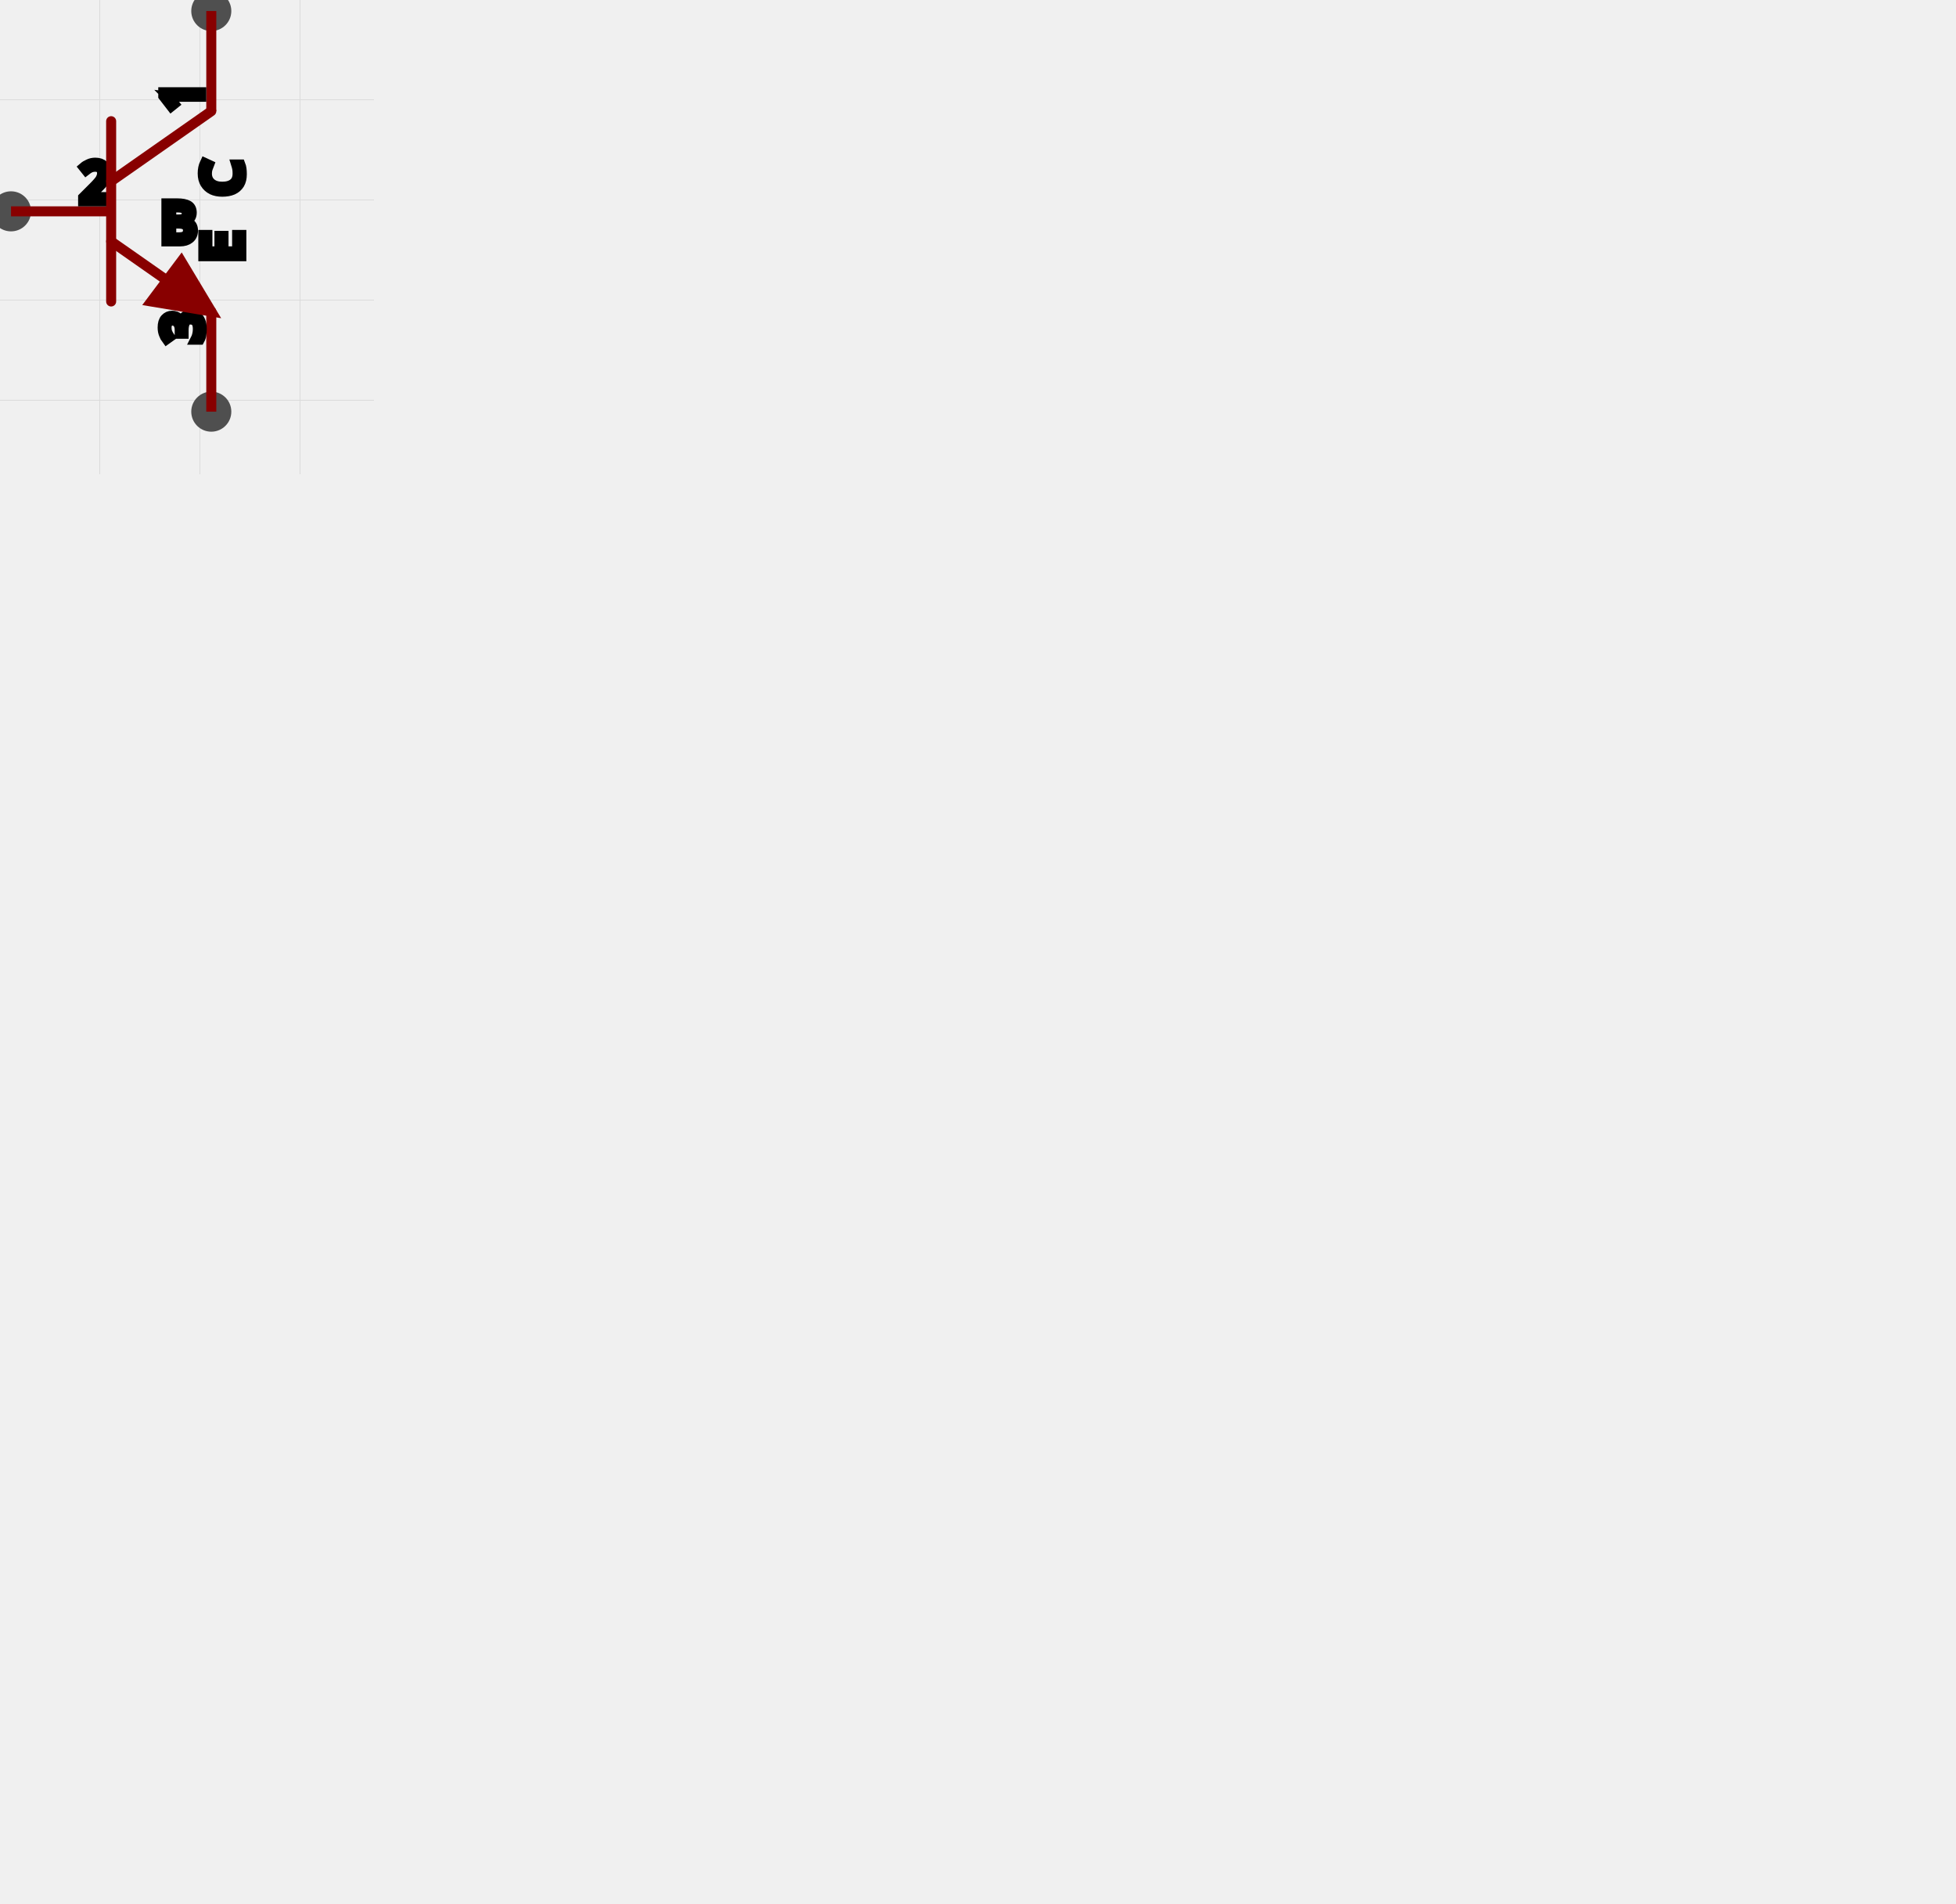
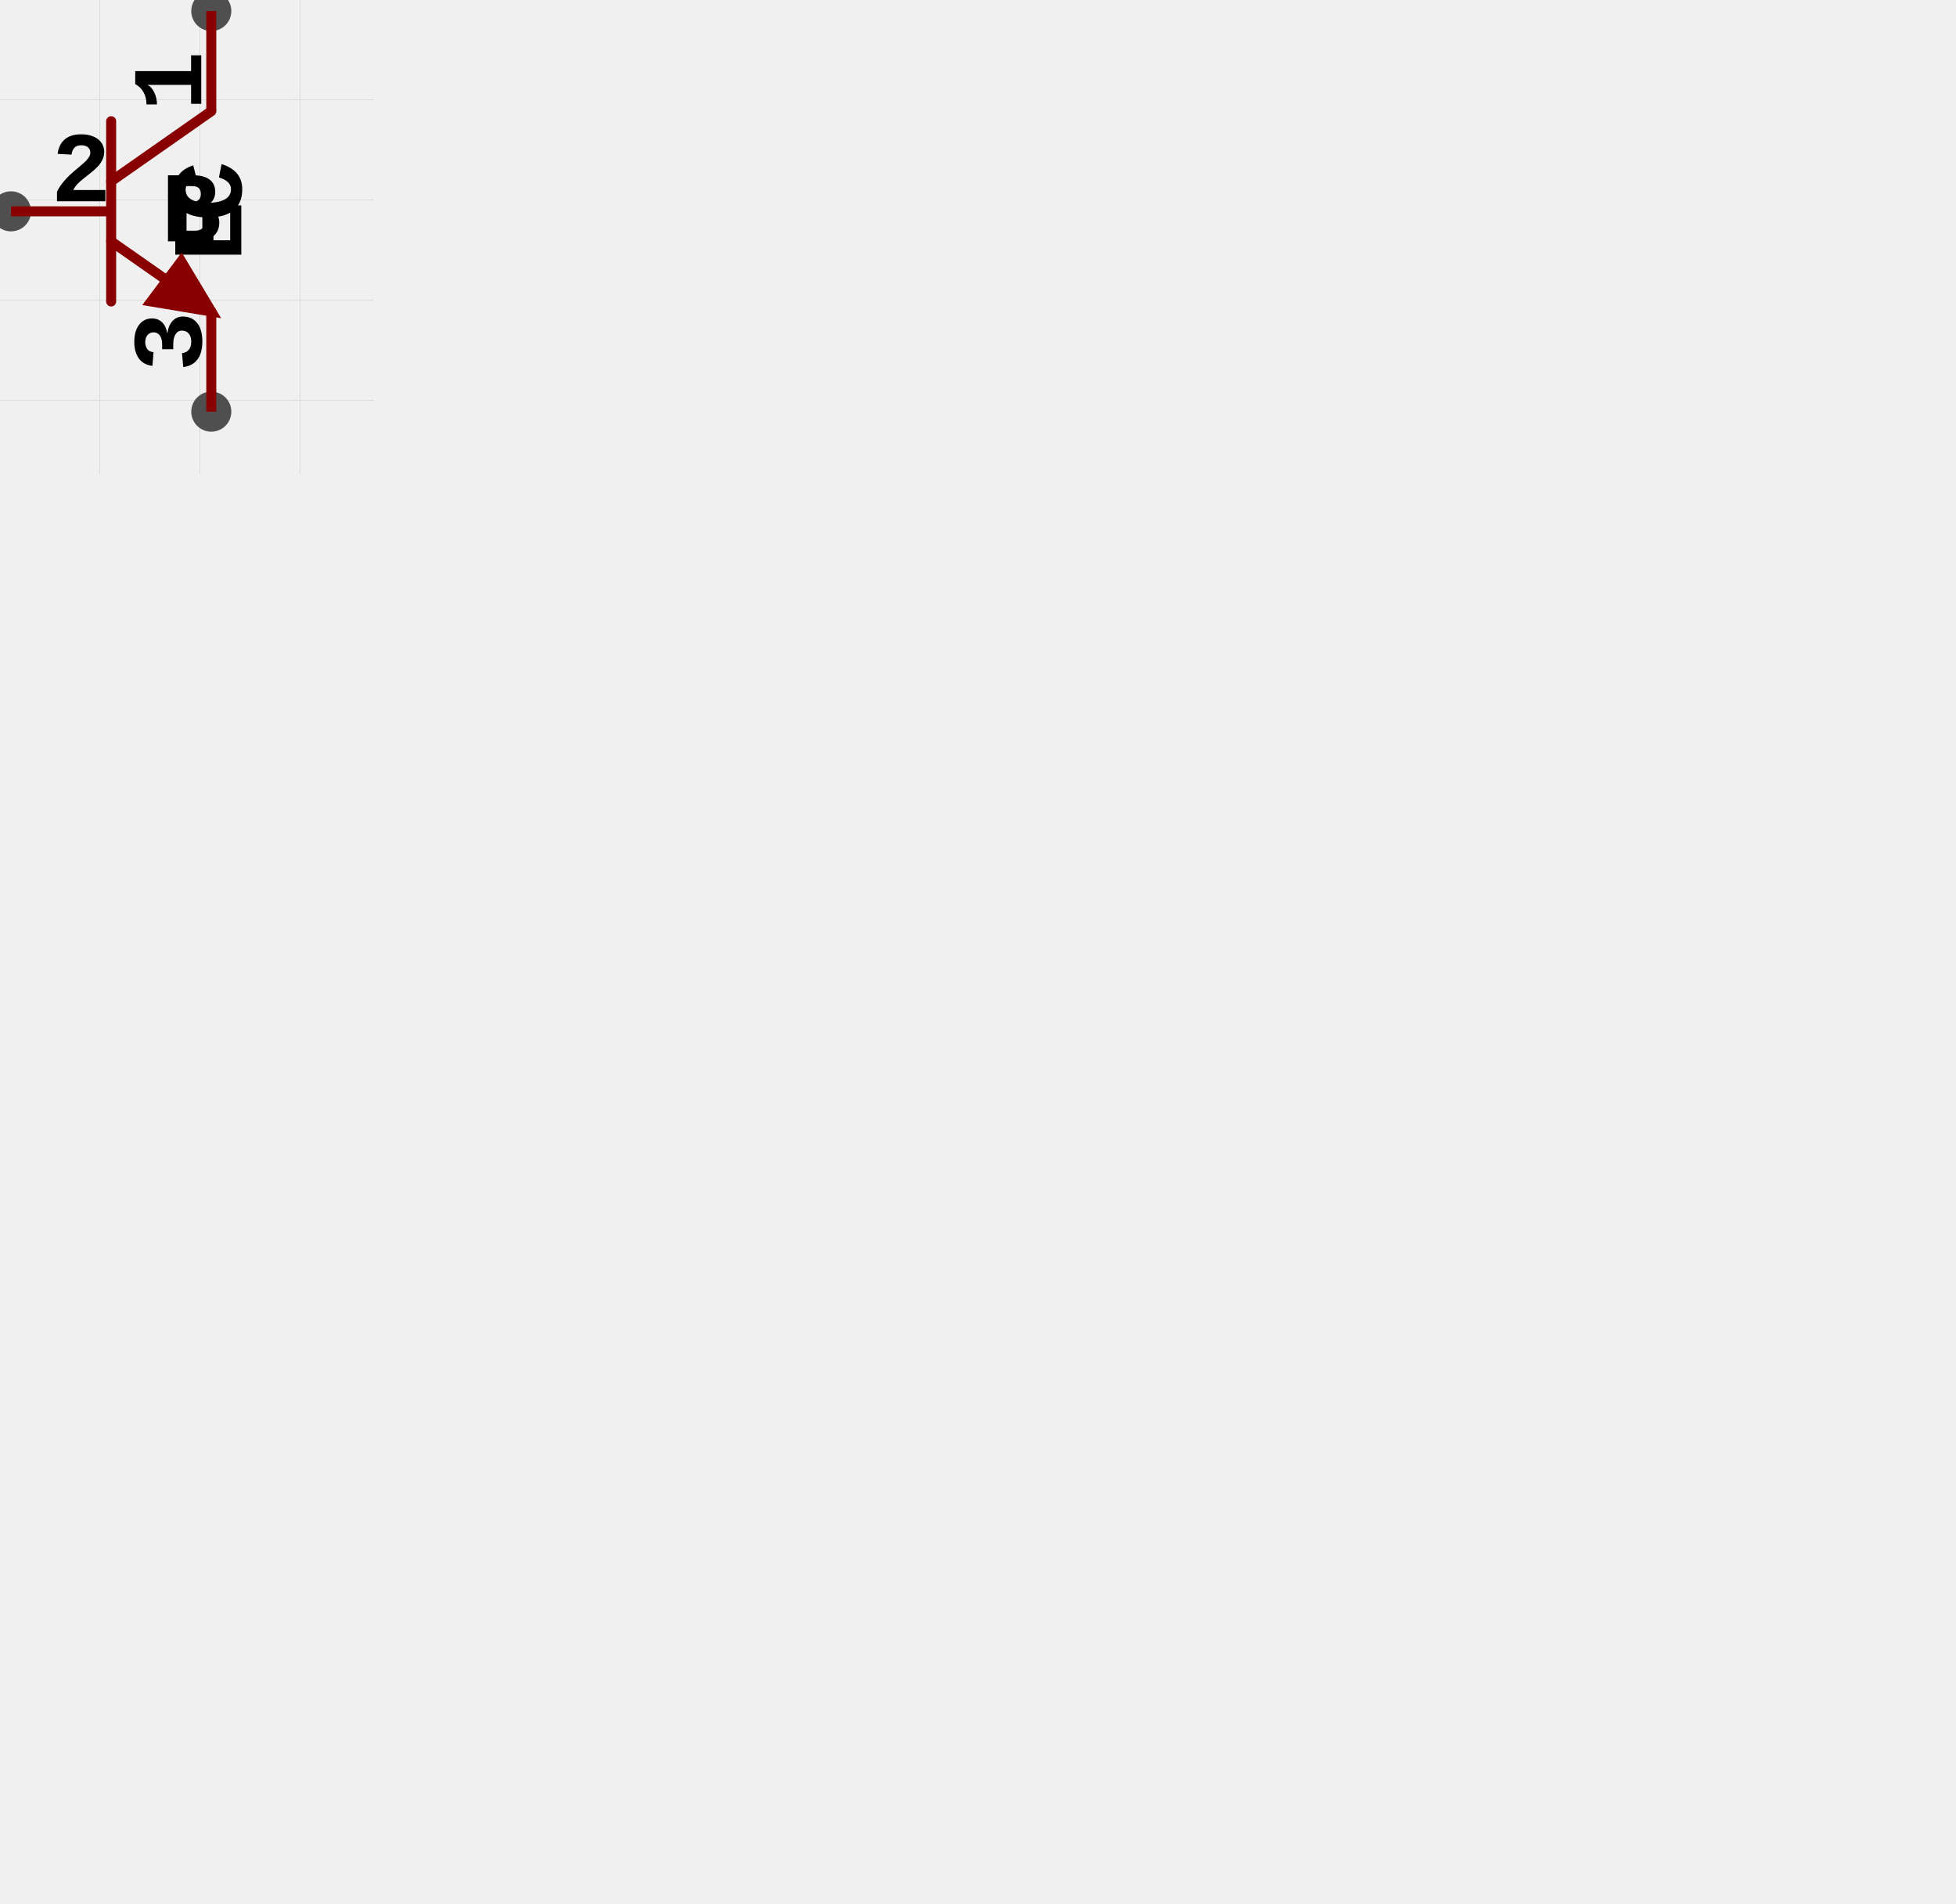
<svg xmlns="http://www.w3.org/2000/svg">
-   <style>svg{stroke:#000;fill:none}text{fill:#000}
+   <style>
+   svg {
+     stroke: #000;
+     fill: none;
+   }
+   text {
+     fill: #000;
+     stroke: none;
+     font-size: 10px;
+     font-weight: bold;
+     font-family: "Courier New", monospace;
+   }
+   .nodelabel {
+     text-anchor: middle;
+   }
+   .inputPortLabel {
+     text-anchor: end;
+   }
+   .splitjoinBody {
+     fill: #000;
+   }
+   .junction {
+     fill: #000;
+   }
+   .labelBackground {
+     fill: #fff;
+     stroke: none;
+   }
+   .detail, .symbol {
+     stroke-linejoin: round;
+     stroke-linecap: round;
+   }
+   .symbol {
+     stroke-width: 2;
+   }
+   .detail {
+     fill: #000;
+   }
+ 
  @media (prefers-color-scheme: dark) {
    svg {
      stroke: #fff !important;
    }
    text {
      fill: #fff !important;
    }
    .splitjoinBody {
      fill: #fff !important;
+     }
+     .junction {
+       fill: #fff !important;
+     }
+     .labelBackground {
+       fill: #0a192f !important; /* Blueprint background or transparent */
    }
    .detail {
      fill: #fff !important;
    }
    circle, path, rect, line {
      stroke: #fff;
    }
    [style*="fill:#000"], [style*="fill:#000000"] {
      fill: #fff !important;
    }
    [style*="stroke:#000"], [style*="stroke:#000000"] {
      stroke: #fff !important;
    }
  }
</style>
  <defs id="patterns">
    <pattern id="gridPattern2" x="0" y="0" width="10" height="10" patternUnits="userSpaceOnUse">
      <path id="gridCell2" d="M10 0V10H0" fill="none" stroke="#CCCCCC" stroke-width="0.144" stroke-opacity=".8" />
    </pattern>
  </defs>
  <rect id="grid1" pointer-events="none" x="-15.262" y="-5.262" width="52.625" height="52.625" fill="url(#gridPattern2)" fill-opacity="0.8" stroke="none" shape-rendering="crispEdges" />
  <line id="gridOH" pointer-events="none" x1="-15.262" y1="180" x2="37.362" y2="180" stroke="#666666" stroke-width="0.144" stroke-opacity="0" />
  <line id="gridOV" pointer-events="none" x1="180" y1="-5.262" x2="180" y2="47.362" stroke="#666666" stroke-width="0.144" stroke-opacity="0" />
  <g id="g1" c_spicecmd="TRAN`1u`1m`0`{AC`dec`10`1Hz`1Meg`{DC`0``0`0`{TF```" c_para="Prefix Start`1`">
    <g>
      <rect x="-10" y="-10" width="42.1" height="62.1" fill="none" stroke="none" />
      <g c_origin="11.1,21.1" c_para="pre`Q?`name`BC548CTA`package`TO-92-3_L4.8-W3.7-P2.54-L`Contributor`LCSC`Supplier`LCSC`Supplier Part`C900802`Manufacturer`onsemi(安森美)`Manufacturer Part`BC548CTA`JLCPCB Part Class`Extended Part`">
        <g c_partid="part_pin" c_etype="pinpart" c_shapetype="group" c_show="show" c_elec="1" c_spicepin="2" c_origin="1.1,21.1" id="gge3" c_rotation="180">
          <circle c_pindot="true" class="pindot" cx="1.1" cy="21.1" r="2" fill="#4F4F4F" stroke="none" />
          <path d="M 1.1 21.1 h 10" fill="none" stroke="#880000" stroke-width="1" />
          <text x="16.1" y="24.1" font-family="Verdana" font-size="4pt" fill="#0000FF" text-anchor="start">B</text>
          <text x="11.1" y="20.1" font-family="Verdana" font-size="4pt" fill="#0000FF" text-anchor="end">2</text>
          <circle cx="8.1" cy="21.1" r="3" stroke="#880000" fill="none" stroke-width="1" display="none" />
          <path d="M 11.1 24.1 L 14.1 21.1 L 11.1 18.1" fill="none" stroke="#880000" stroke-width="1" display="none" />
        </g>
        <g c_partid="part_pin" c_etype="pinpart" c_shapetype="group" c_show="show" c_elec="1" c_spicepin="1" c_origin="21.1,1.1" id="gge10" c_rotation="90">
          <circle c_pindot="true" class="pindot" cx="21.1" cy="1.1" r="2" fill="#4F4F4F" stroke="none" />
          <path d="M 21.1 1.1 v 10" fill="none" stroke="#880000" stroke-width="1" />
          <text x="24.1" y="16.1" font-family="Verdana" font-size="4pt" fill="#0000FF" text-anchor="end" transform="rotate(270,24.1,16.1)">C</text>
          <text x="20.1" y="11.1" font-family="Verdana" font-size="4pt" fill="#0000FF" text-anchor="start" transform="rotate(270,20.1,11.1)">1</text>
          <circle cx="21.1" cy="8.1" r="3" stroke="#880000" fill="none" stroke-width="1" display="none" />
          <path d="M 18.1 11.1 L 21.1 14.1 L 24.1 11.1" fill="none" stroke="#880000" stroke-width="1" display="none" />
        </g>
        <g c_partid="part_pin" c_etype="pinpart" c_shapetype="group" c_show="show" c_elec="1" c_spicepin="3" c_origin="21.1,41.1" id="gge17" c_rotation="270">
          <circle c_pindot="true" class="pindot" cx="21.1" cy="41.1" r="2" fill="#4F4F4F" stroke="none" />
          <path d="M 21.1 41.1 v -10" fill="none" stroke="#880000" stroke-width="1" />
          <text x="24.1" y="26.1" font-family="Verdana" font-size="4pt" fill="#0000FF" text-anchor="start" transform="rotate(270,24.1,26.1)">E</text>
          <text x="20.1" y="31.1" font-family="Verdana" font-size="4pt" fill="#0000FF" text-anchor="end" transform="rotate(270,20.1,31.1)">3</text>
          <circle cx="21.1" cy="34.1" r="3" stroke="#880000" fill="none" stroke-width="1" display="none" />
          <path d="M 24.1 31.1 L 21.1 28.1 L 18.1 31.1" fill="none" stroke="#880000" stroke-width="1" display="none" />
        </g>
        <polyline points="21.1 11.1 11.1 18.1" stroke="#880000" id="gge24" stroke-width="1" c_shapetype="line" fill="none" stroke-linecap="round" />
        <polyline points="11.1 24.1 21.1 31.1" stroke="#880000" id="gge25" stroke-width="1" c_shapetype="line" fill="none" stroke-linecap="round" />
        <polyline points="11.1 12.1 11.1 30.1" stroke="#880000" id="gge26" stroke-width="1" c_shapetype="line" fill="none" stroke-linecap="round" />
        <polygon points="21.1 31.1 18.1 26.1 15.1 30.1" stroke="#880000" id="gge27" stroke-width="1" c_shapetype="line" fill="#880000" stroke-linecap="round" />
      </g>
    </g>
  </g>
</svg>
